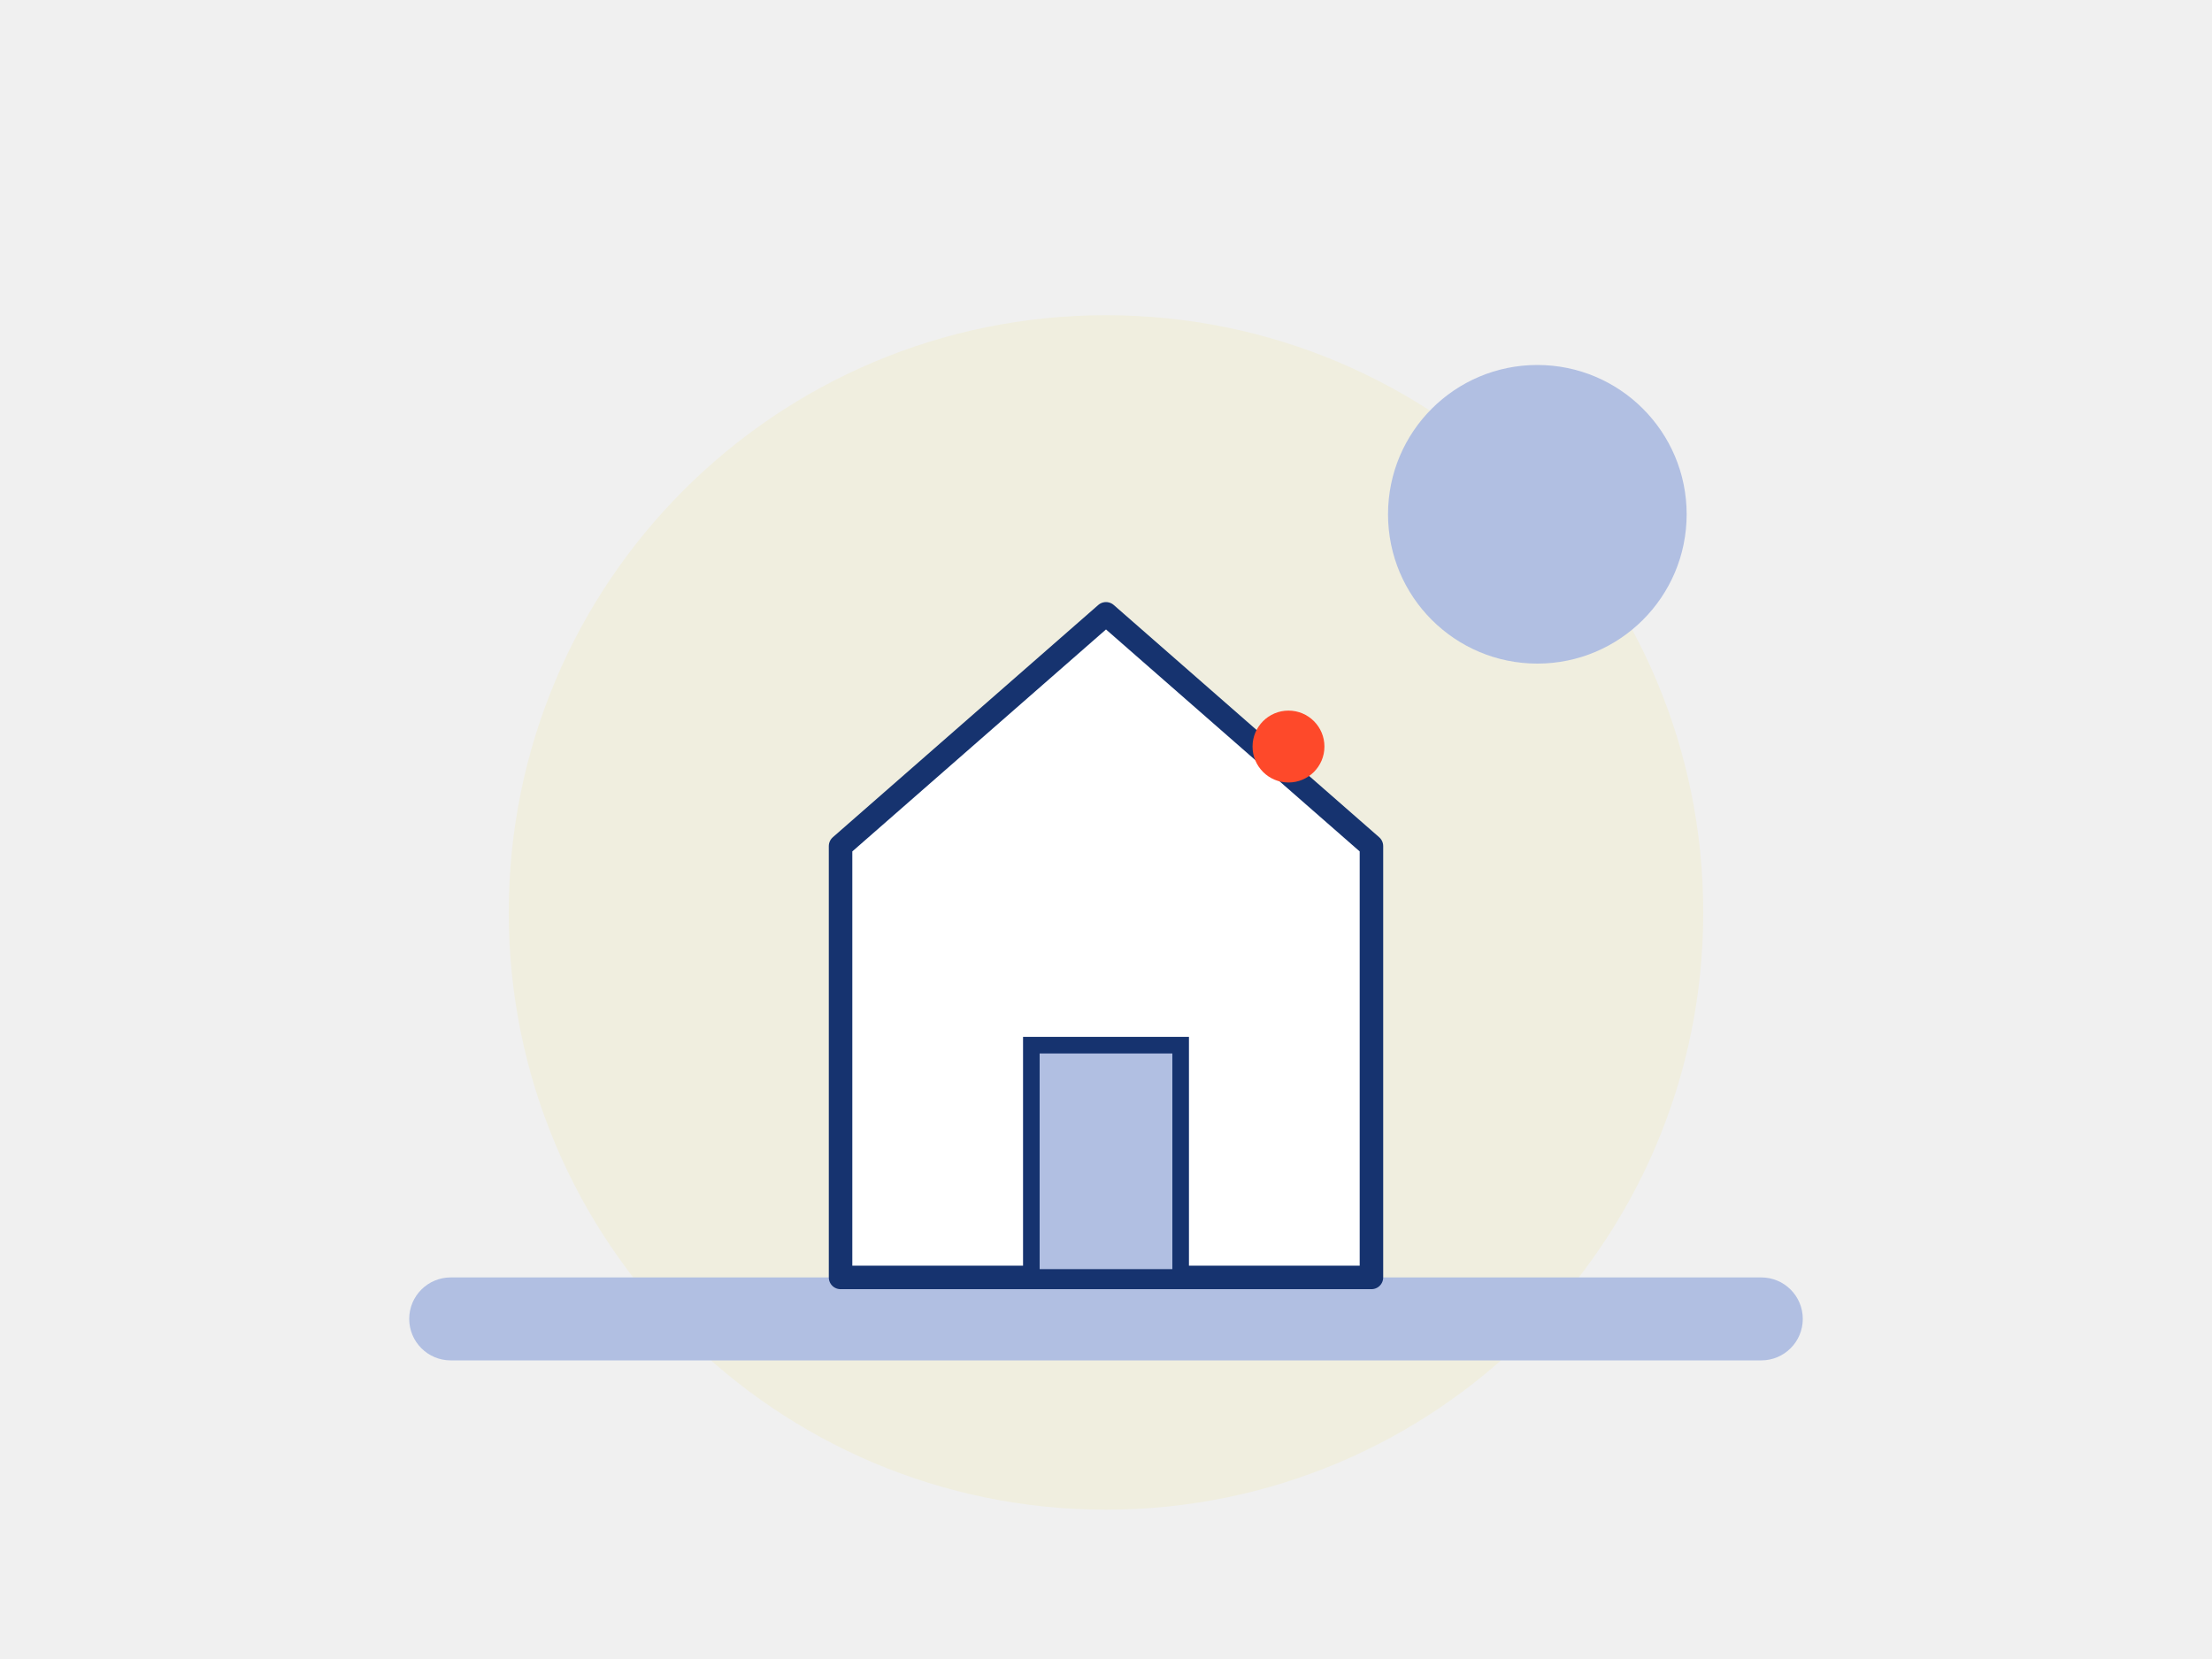
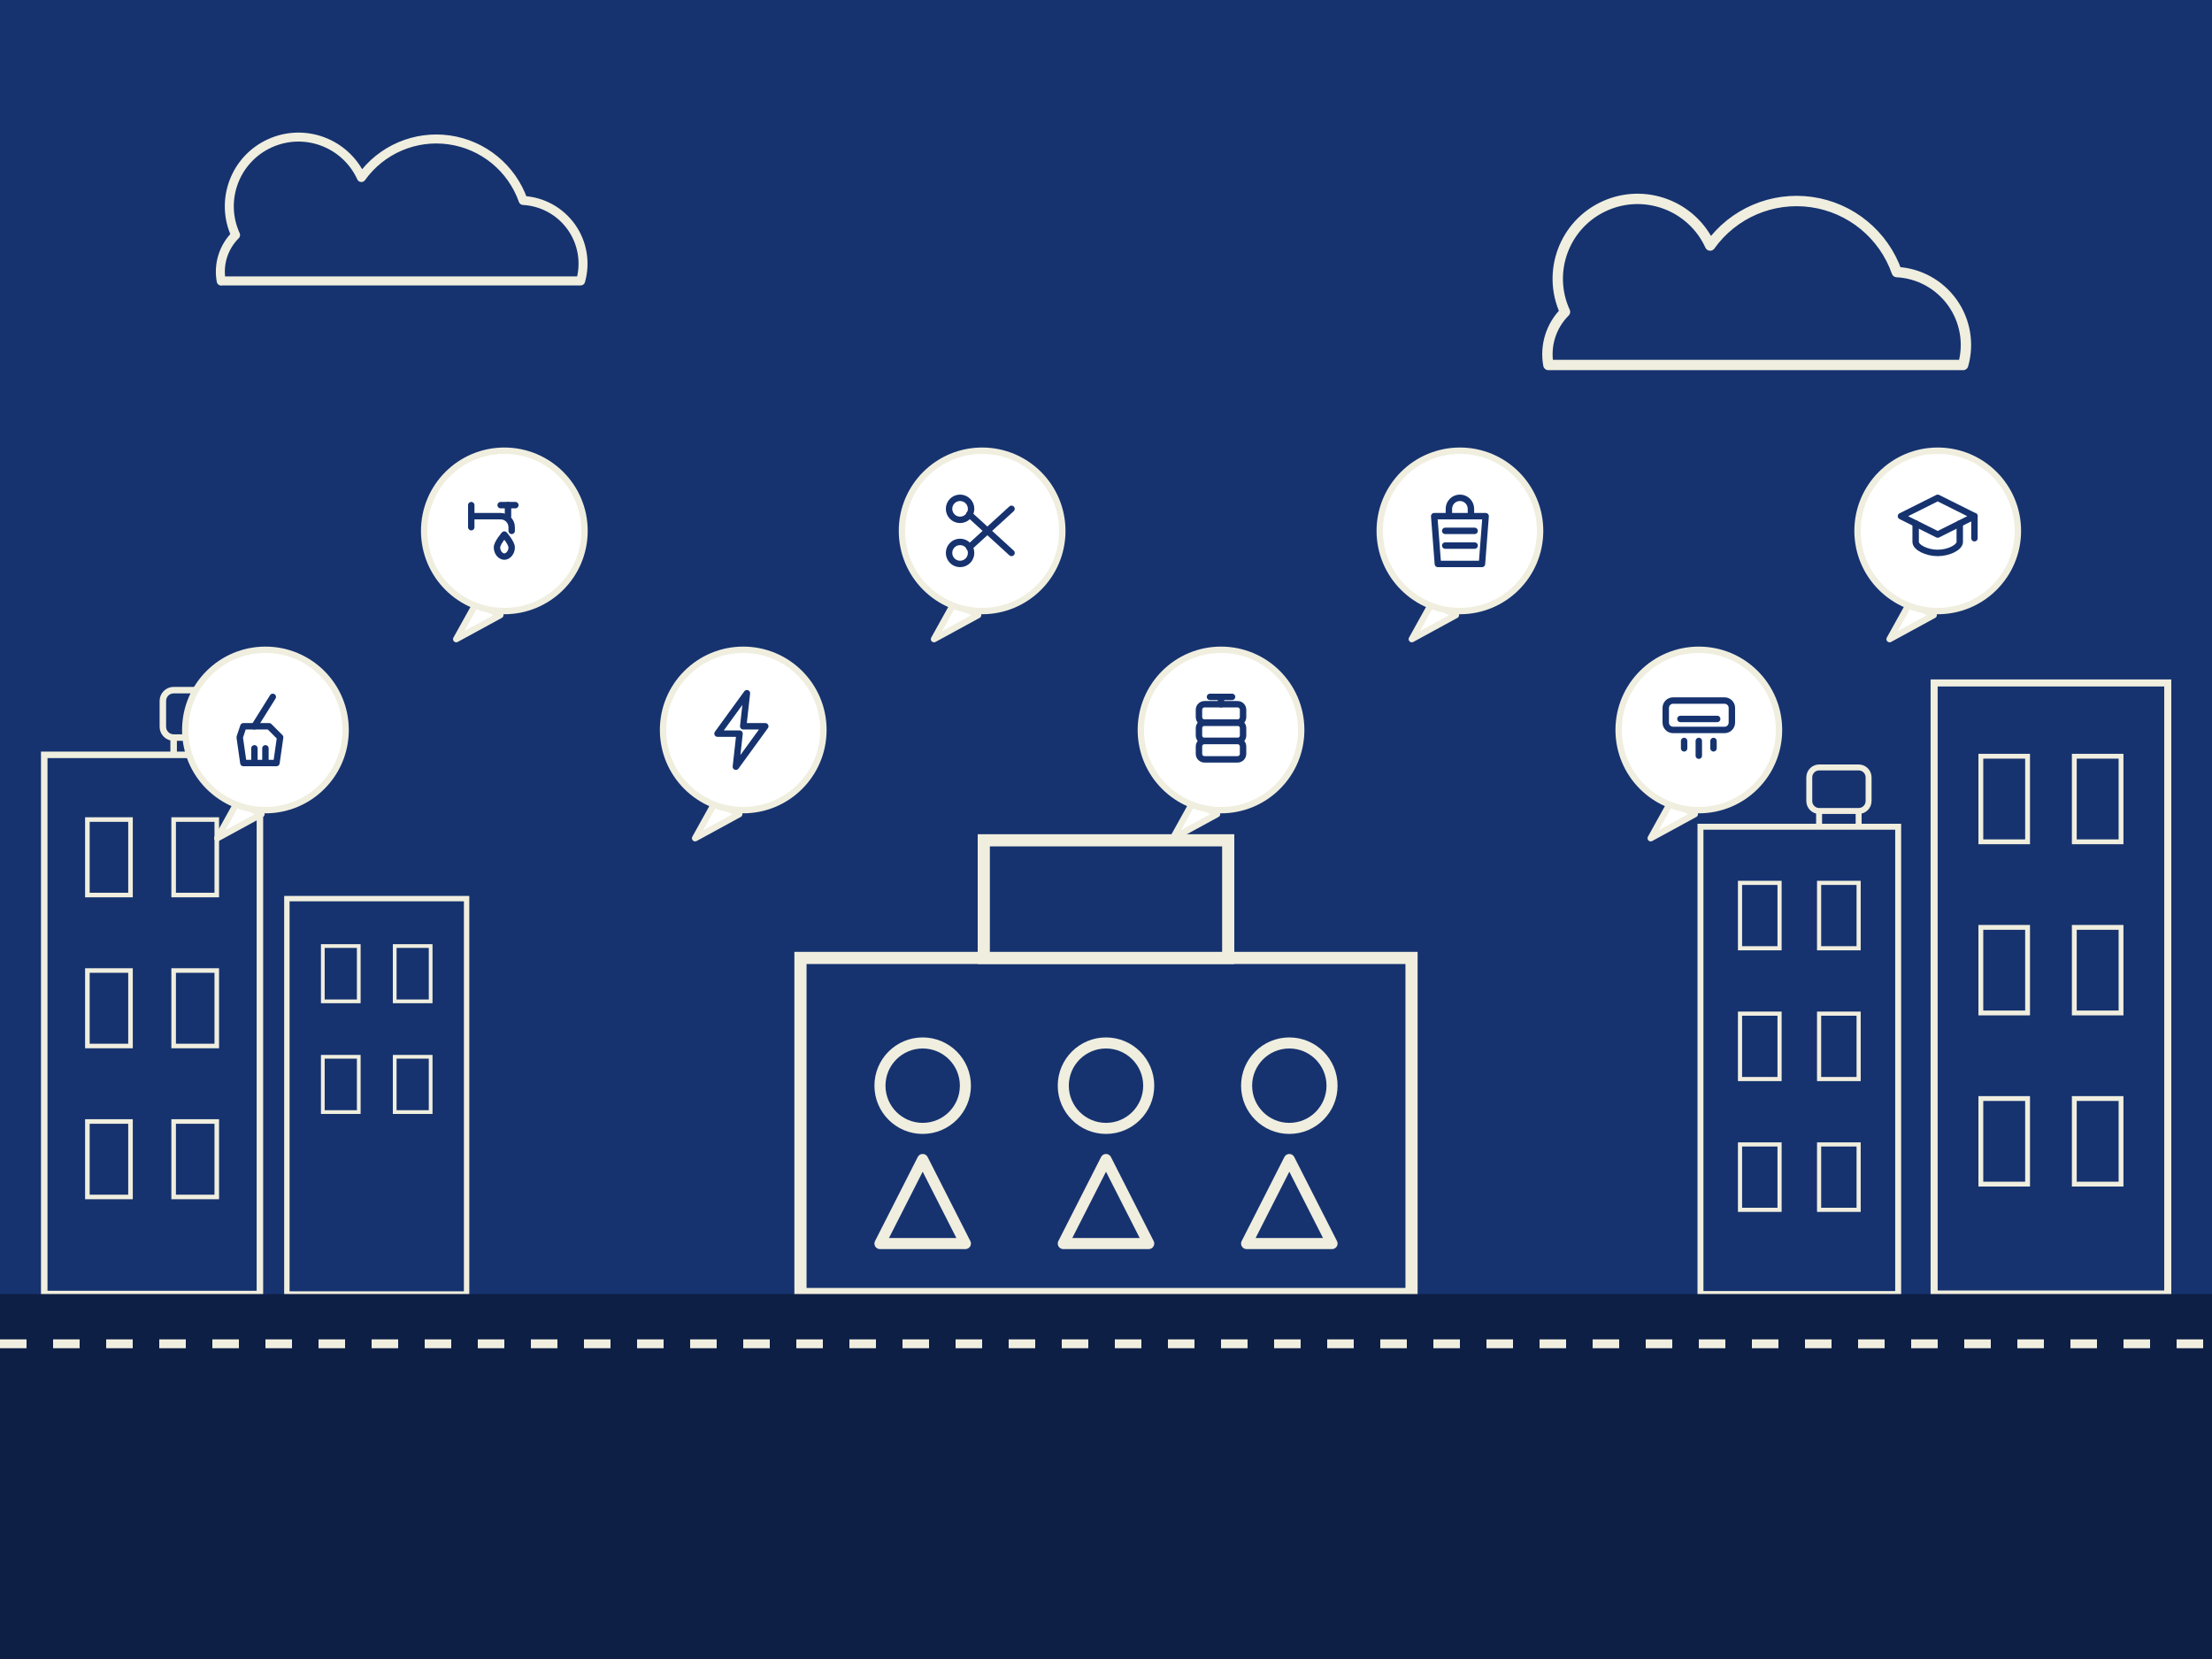
<svg xmlns="http://www.w3.org/2000/svg" viewBox="0 0 1600 1200" width="1600" height="1200">
-   <circle cx="800" cy="660" r="432" fill="#F0EEDF" />
-   <circle cx="1112" cy="372" r="108" fill="#B1BFE2" />
-   <rect x="296" y="924" width="1008" height="60" rx="30" fill="#B1BFE2" />
-   <path d="M608 924V612l192 -168 192 168V924z" fill="#FFFFFF" stroke="#16336F" stroke-width="17" stroke-linejoin="round" />
-   <rect x="746" y="756" width="108" height="168" fill="#B1BFE2" stroke="#16336F" stroke-width="12" />
-   <circle cx="932" cy="540" r="26" fill="#FE492A" />
+   <rect width="1600" height="1200" fill="#16336F" />
+   <path d="M160.0 203.2h260a45.8 45.8 0 0 0-41.6-58.2a66.6 66.6 0 0 0-117.0-16.6a49.9 49.9 0 0 0-91.0 41.6a37.4 37.4 0 0 0-10.4 33.3z" fill="none" stroke="#F0EEDF" stroke-width="6.5" stroke-linejoin="round" stroke-linecap="round" />
+   <path d="M1120.0 264.0h300a52.8 52.8 0 0 0-48.0-67.2a76.8 76.8 0 0 0-135.0-19.2a57.6 57.6 0 0 0-105.0 48.0a43.2 43.2 0 0 0-12.0 38.4z" fill="none" stroke="#F0EEDF" stroke-width="7.5" stroke-linejoin="round" stroke-linecap="round" />
+   <rect x="32.0" y="546.0" width="156.0" height="390.0" fill="#16336F" stroke="#F0EEDF" stroke-width="4.7" />
+   <rect x="63.2" y="592.8" width="31.2" height="54.6" fill="none" stroke="#F0EEDF" stroke-width="3.3" />
+   <rect x="125.6" y="592.8" width="31.2" height="54.6" fill="none" stroke="#F0EEDF" stroke-width="3.3" />
+   <rect x="63.2" y="702.0" width="31.2" height="54.6" fill="none" stroke="#F0EEDF" stroke-width="3.3" />
+   <rect x="125.6" y="702.0" width="31.2" height="54.6" fill="none" stroke="#F0EEDF" stroke-width="3.3" />
+   <rect x="63.2" y="811.2" width="31.2" height="54.6" fill="none" stroke="#F0EEDF" stroke-width="3.3" />
+   <rect x="125.6" y="811.2" width="31.2" height="54.6" fill="none" stroke="#F0EEDF" stroke-width="3.3" />
+   <rect x="117.8" y="499.2" width="46.8" height="34.3" rx="7.8" fill="#16336F" stroke="#F0EEDF" stroke-width="4.7" />
+   <path d="M125.6 533.5v12.5M156.8 533.5v12.5" stroke="#F0EEDF" stroke-width="4.7" />
+   <rect x="207.5" y="650.0" width="130.0" height="286.0" fill="#16336F" stroke="#F0EEDF" stroke-width="3.9" />
+   <rect x="233.5" y="684.3" width="26.0" height="40.0" fill="none" stroke="#F0EEDF" stroke-width="2.7" />
+   <rect x="285.5" y="684.3" width="26.0" height="40.0" fill="none" stroke="#F0EEDF" stroke-width="2.7" />
+   <rect x="233.5" y="764.4" width="26.0" height="40.0" fill="none" stroke="#F0EEDF" stroke-width="2.7" />
+   <rect x="285.5" y="764.4" width="26.0" height="40.0" fill="none" stroke="#F0EEDF" stroke-width="2.7" />
+   <rect x="579.0" y="692.9" width="442.0" height="243.1" fill="#16336F" stroke="#F0EEDF" stroke-width="8.8" />
+   <rect x="711.6" y="607.815" width="176.8" height="85.085" fill="#16336F" stroke="#F0EEDF" stroke-width="8.8" />
+   <circle cx="667.4" cy="785.3" r="30.9" fill="none" stroke="#F0EEDF" stroke-width="8.0" />
+   <path d="M636.5 899.5l30.9 -60.8l30.9 60.8z" fill="none" stroke="#F0EEDF" stroke-width="8.0" stroke-linejoin="round" />
+   <circle cx="800.0" cy="785.3" r="30.9" fill="none" stroke="#F0EEDF" stroke-width="8.0" />
+   <path d="M769.1 899.5l30.9 -60.8l30.9 60.8z" fill="none" stroke="#F0EEDF" stroke-width="8.0" stroke-linejoin="round" />
+   <circle cx="932.6" cy="785.3" r="30.9" fill="none" stroke="#F0EEDF" stroke-width="8.0" />
+   <path d="M901.7 899.5l30.9 -60.8l30.9 60.8z" fill="none" stroke="#F0EEDF" stroke-width="8.0" stroke-linejoin="round" />
+   <rect x="1230.0" y="598.0" width="143.0" height="338.0" fill="#16336F" stroke="#F0EEDF" stroke-width="4.3" />
+   <rect x="1258.6" y="638.6" width="28.6" height="47.3" fill="none" stroke="#F0EEDF" stroke-width="3.0" />
+   <rect x="1315.8" y="638.6" width="28.6" height="47.3" fill="none" stroke="#F0EEDF" stroke-width="3.0" />
+   <rect x="1258.6" y="733.2" width="28.6" height="47.3" fill="none" stroke="#F0EEDF" stroke-width="3.0" />
+   <rect x="1315.8" y="733.2" width="28.6" height="47.3" fill="none" stroke="#F0EEDF" stroke-width="3.0" />
+   <rect x="1258.6" y="827.8" width="28.6" height="47.3" fill="none" stroke="#F0EEDF" stroke-width="3.0" />
+   <rect x="1315.8" y="827.8" width="28.6" height="47.3" fill="none" stroke="#F0EEDF" stroke-width="3.0" />
+   <rect x="1308.7" y="555.1" width="42.9" height="31.5" rx="7.2" fill="#16336F" stroke="#F0EEDF" stroke-width="4.3" />
+   <path d="M1315.8 586.6v11.4M1344.4 586.6v11.4" stroke="#F0EEDF" stroke-width="4.3" />
+   <rect x="1399.0" y="494.0" width="169.0" height="442.0" fill="#16336F" stroke="#F0EEDF" stroke-width="5.1" />
+   <rect x="1432.8" y="547.0" width="33.8" height="61.9" fill="none" stroke="#F0EEDF" stroke-width="3.5" />
+   <rect x="1500.4" y="547.0" width="33.8" height="61.9" fill="none" stroke="#F0EEDF" stroke-width="3.5" />
+   <rect x="1432.8" y="670.8" width="33.8" height="61.9" fill="none" stroke="#F0EEDF" stroke-width="3.5" />
+   <rect x="1500.4" y="670.8" width="33.8" height="61.9" fill="none" stroke="#F0EEDF" stroke-width="3.5" />
+   <rect x="1432.8" y="794.6" width="33.8" height="61.9" fill="none" stroke="#F0EEDF" stroke-width="3.5" />
+   <rect x="1500.4" y="794.6" width="33.8" height="61.9" fill="none" stroke="#F0EEDF" stroke-width="3.5" />
+   <rect x="0" y="936.0" width="1600" height="264.0" fill="#0E1F45" />
+   <path d="M0 972.0h1600" stroke="#F0EEDF" stroke-width="6.4" stroke-dasharray="19.2 19.2" />
+   <path d="M171.7 580.2l-14.5 26.1l31.9 -17.4z" fill="#FFFFFF" stroke="#F0EEDF" stroke-width="4.6" stroke-linejoin="round" />
+   <circle cx="192.0" cy="528.0" r="58" fill="#FFFFFF" stroke="#F0EEDF" stroke-width="4.6" />
+   <g transform="translate(160.1 496.1) scale(2.658)" fill="none" stroke="#16336F" stroke-width="1.75" stroke-linecap="round" stroke-linejoin="round">
+     <path d="M14 3 9 11" />
+     <path d="M6 11h7l3 3-1 7H6l-1-7z" />
+     <path d="M9 17v4" />
+     <path d="M12 17v4" />
+   </g>
+   <path d="M344.5 436.2l-14.5 26.1l31.9 -17.4z" fill="#FFFFFF" stroke="#F0EEDF" stroke-width="4.6" stroke-linejoin="round" />
+   <circle cx="364.8" cy="384.0" r="58" fill="#FFFFFF" stroke="#F0EEDF" stroke-width="4.6" />
+   <g transform="translate(332.9 352.1) scale(2.658)" fill="none" stroke="#16336F" stroke-width="1.75" stroke-linecap="round" stroke-linejoin="round">
+     <path d="M3 8h8a3 3 0 0 1 3 3v1" />
+     <path d="M3 5v6" />
+     <path d="M11 5h4" />
+     <path d="M13 5v3" />
+     <path d="M14 16.5c0 1.4-1 2.5-2 2.5s-2-1.1-2-2.5c0-1.2 2-3.5 2-3.5s2 2.3 2 3.5z" />
+   </g>
+   <path d="M517.3 580.2l-14.5 26.1l31.9 -17.4z" fill="#FFFFFF" stroke="#F0EEDF" stroke-width="4.6" stroke-linejoin="round" />
+   <circle cx="537.6" cy="528.0" r="58" fill="#FFFFFF" stroke="#F0EEDF" stroke-width="4.6" />
+   <g transform="translate(505.7 496.1) scale(2.658)" fill="none" stroke="#16336F" stroke-width="1.75" stroke-linecap="round" stroke-linejoin="round">
+     <path d="M13 2 5 13h6l-1 9 8-11h-6l1-9z" />
+   </g>
+   <path d="M690.1 436.2l-14.5 26.1l31.9 -17.4z" fill="#FFFFFF" stroke="#F0EEDF" stroke-width="4.6" stroke-linejoin="round" />
+   <circle cx="710.4" cy="384.0" r="58" fill="#FFFFFF" stroke="#F0EEDF" stroke-width="4.6" />
+   <g transform="translate(678.5 352.1) scale(2.658)" fill="none" stroke="#16336F" stroke-width="1.75" stroke-linecap="round" stroke-linejoin="round">
+     <circle cx="6" cy="6" r="3" />
+     <circle cx="6" cy="18" r="3" />
+     <path d="M8.5 7.5 20 18" />
+     <path d="M8.5 16.5 20 6" />
+   </g>
+   <path d="M862.9 580.2l-14.5 26.1l31.9 -17.4z" fill="#FFFFFF" stroke="#F0EEDF" stroke-width="4.6" stroke-linejoin="round" />
+   <circle cx="883.2" cy="528.0" r="58" fill="#FFFFFF" stroke="#F0EEDF" stroke-width="4.6" />
+   <g transform="translate(851.3 496.1) scale(2.658)" fill="none" stroke="#16336F" stroke-width="1.75" stroke-linecap="round" stroke-linejoin="round">
+     <path d="M9 3h6" />
+     <path d="M12 3v2" />
+     <rect x="6" y="5" width="12" height="5" rx="1.5" />
+     <rect x="6" y="10" width="12" height="5" rx="1.5" />
+     <rect x="6" y="15" width="12" height="5" rx="1.5" />
+   </g>
+   <path d="M1035.7 436.2l-14.5 26.1l31.9 -17.4z" fill="#FFFFFF" stroke="#F0EEDF" stroke-width="4.6" stroke-linejoin="round" />
+   <circle cx="1056.0" cy="384.0" r="58" fill="#FFFFFF" stroke="#F0EEDF" stroke-width="4.6" />
+   <g transform="translate(1024.1 352.1) scale(2.658)" fill="none" stroke="#16336F" stroke-width="1.75" stroke-linecap="round" stroke-linejoin="round">
+     <path d="M5 8h14l-1 13H6z" />
+     <path d="M9 8V6a3 3 0 0 1 6 0v2" />
+     <path d="M8 12h8" />
+     <path d="M8 16h8" />
+   </g>
+   <path d="M1208.5 580.2l-14.5 26.1l31.9 -17.4z" fill="#FFFFFF" stroke="#F0EEDF" stroke-width="4.6" stroke-linejoin="round" />
+   <circle cx="1228.8" cy="528.0" r="58" fill="#FFFFFF" stroke="#F0EEDF" stroke-width="4.6" />
+   <g transform="translate(1196.9 496.1) scale(2.658)" fill="none" stroke="#16336F" stroke-width="1.75" stroke-linecap="round" stroke-linejoin="round">
+     <rect x="3" y="4" width="18" height="8" rx="2" />
+     <path d="M7 9h10" />
+     <path d="M8 15v2" />
+     <path d="M12 15v4" />
+     <path d="M16 15v2" />
+   </g>
+   <path d="M1381.3 436.2l-14.5 26.1l31.9 -17.4z" fill="#FFFFFF" stroke="#F0EEDF" stroke-width="4.6" stroke-linejoin="round" />
+   <circle cx="1401.6" cy="384.0" r="58" fill="#FFFFFF" stroke="#F0EEDF" stroke-width="4.6" />
+   <g transform="translate(1369.7 352.1) scale(2.658)" fill="none" stroke="#16336F" stroke-width="1.75" stroke-linecap="round" stroke-linejoin="round">
+     <path d="M2 8l10-5 10 5-10 5z" />
+     <path d="M6 10v5c0 1.5 3 3 6 3s6-1.5 6-3v-5" />
+     <path d="M22 8v6" />
+   </g>
</svg>
